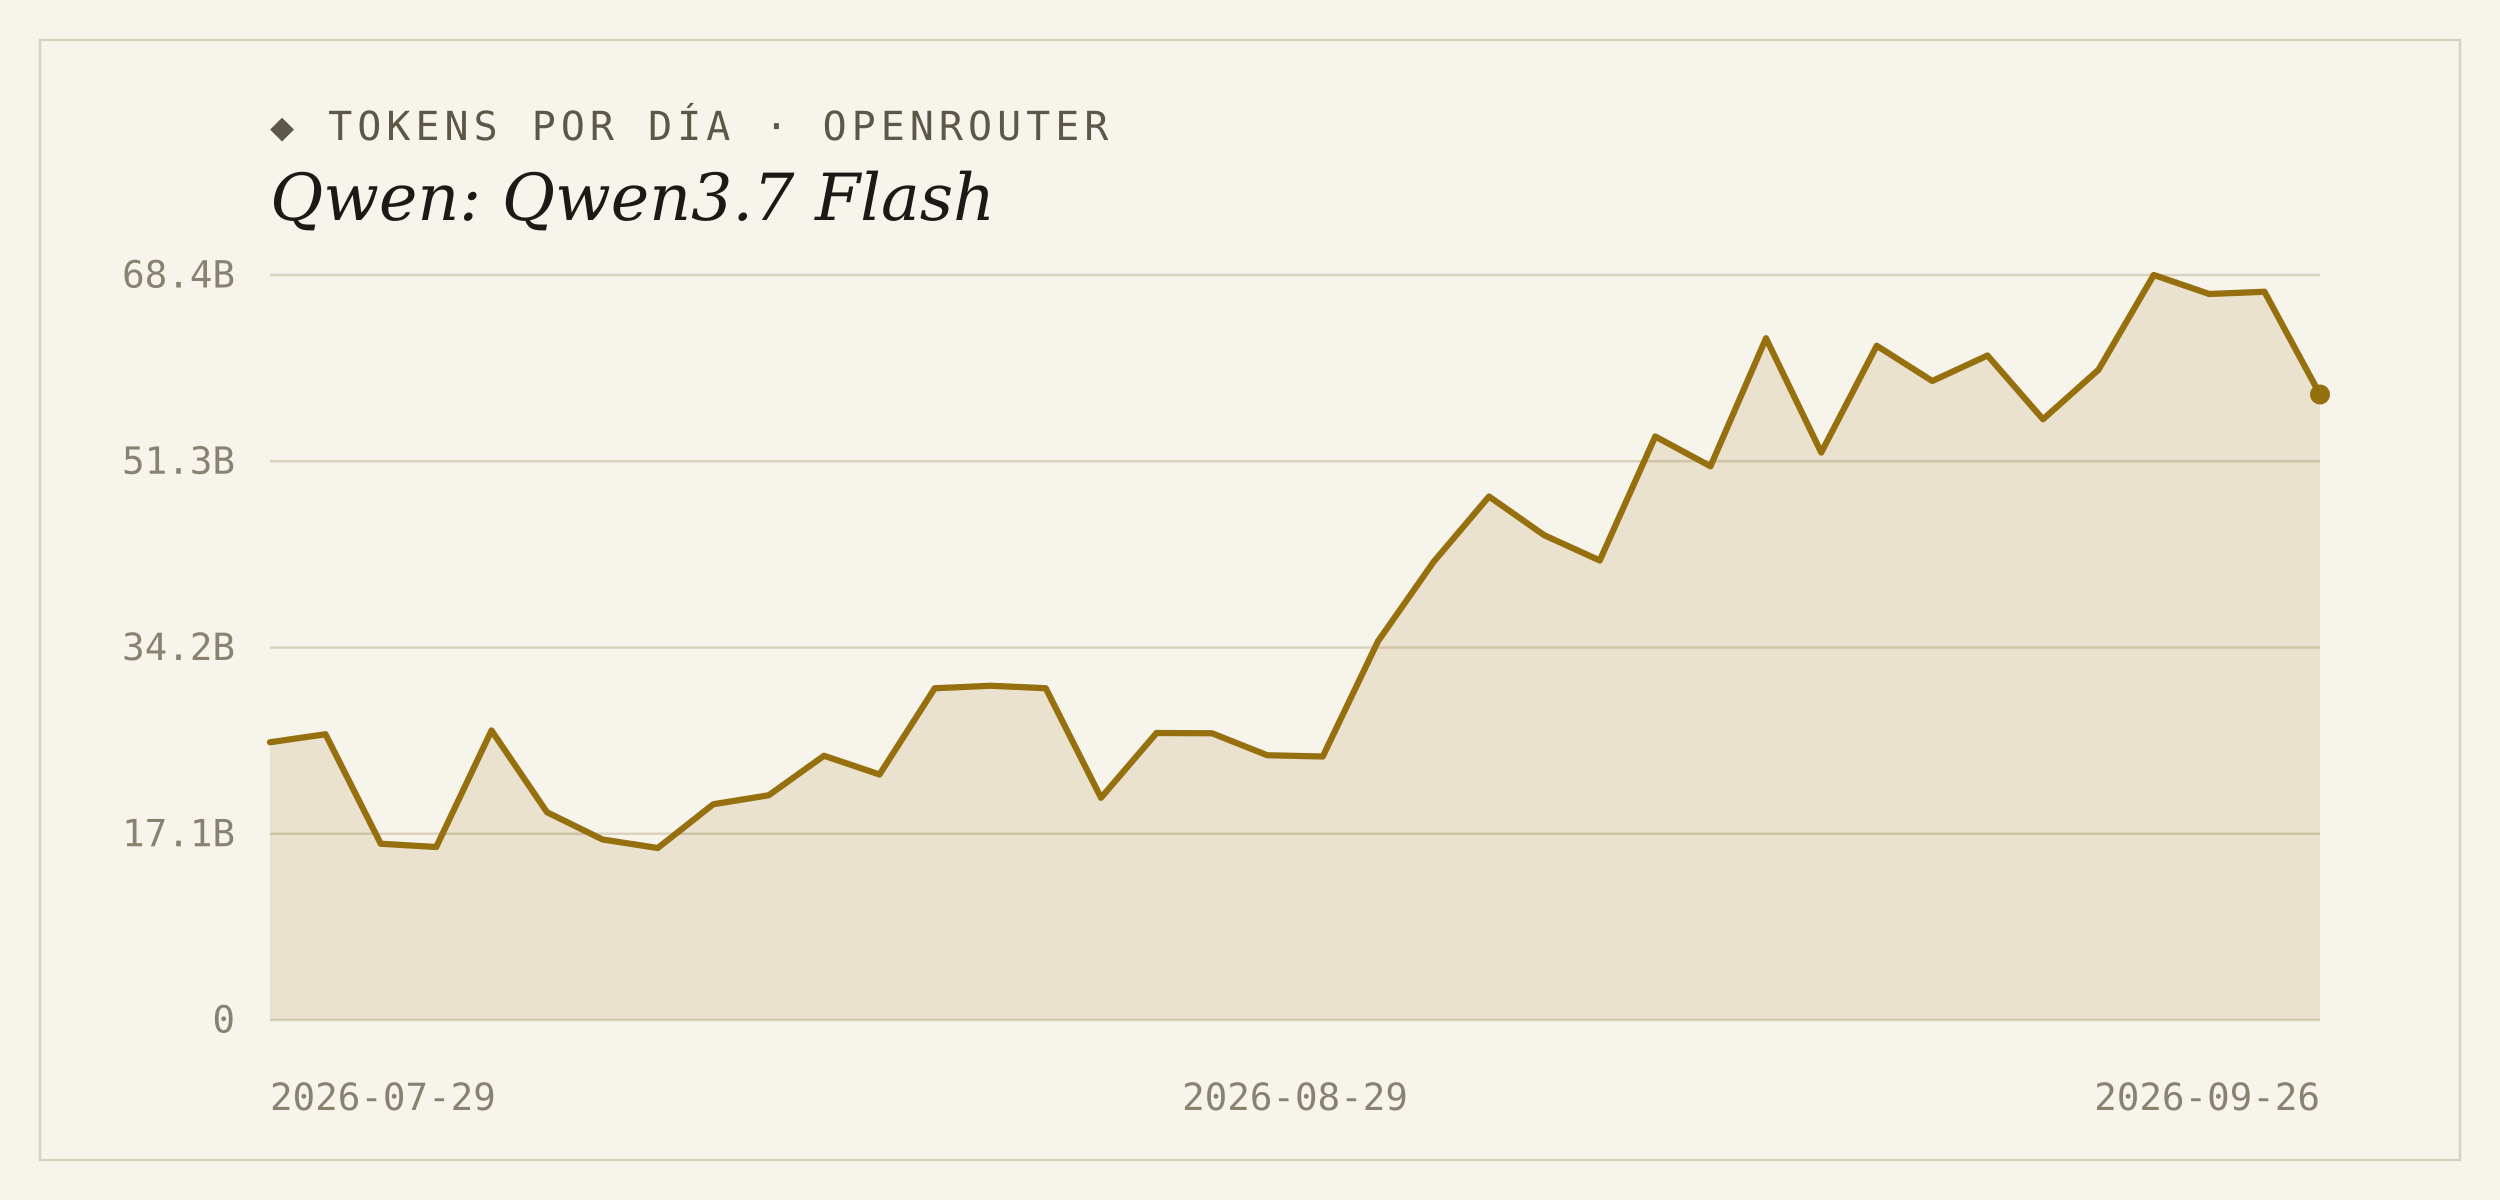
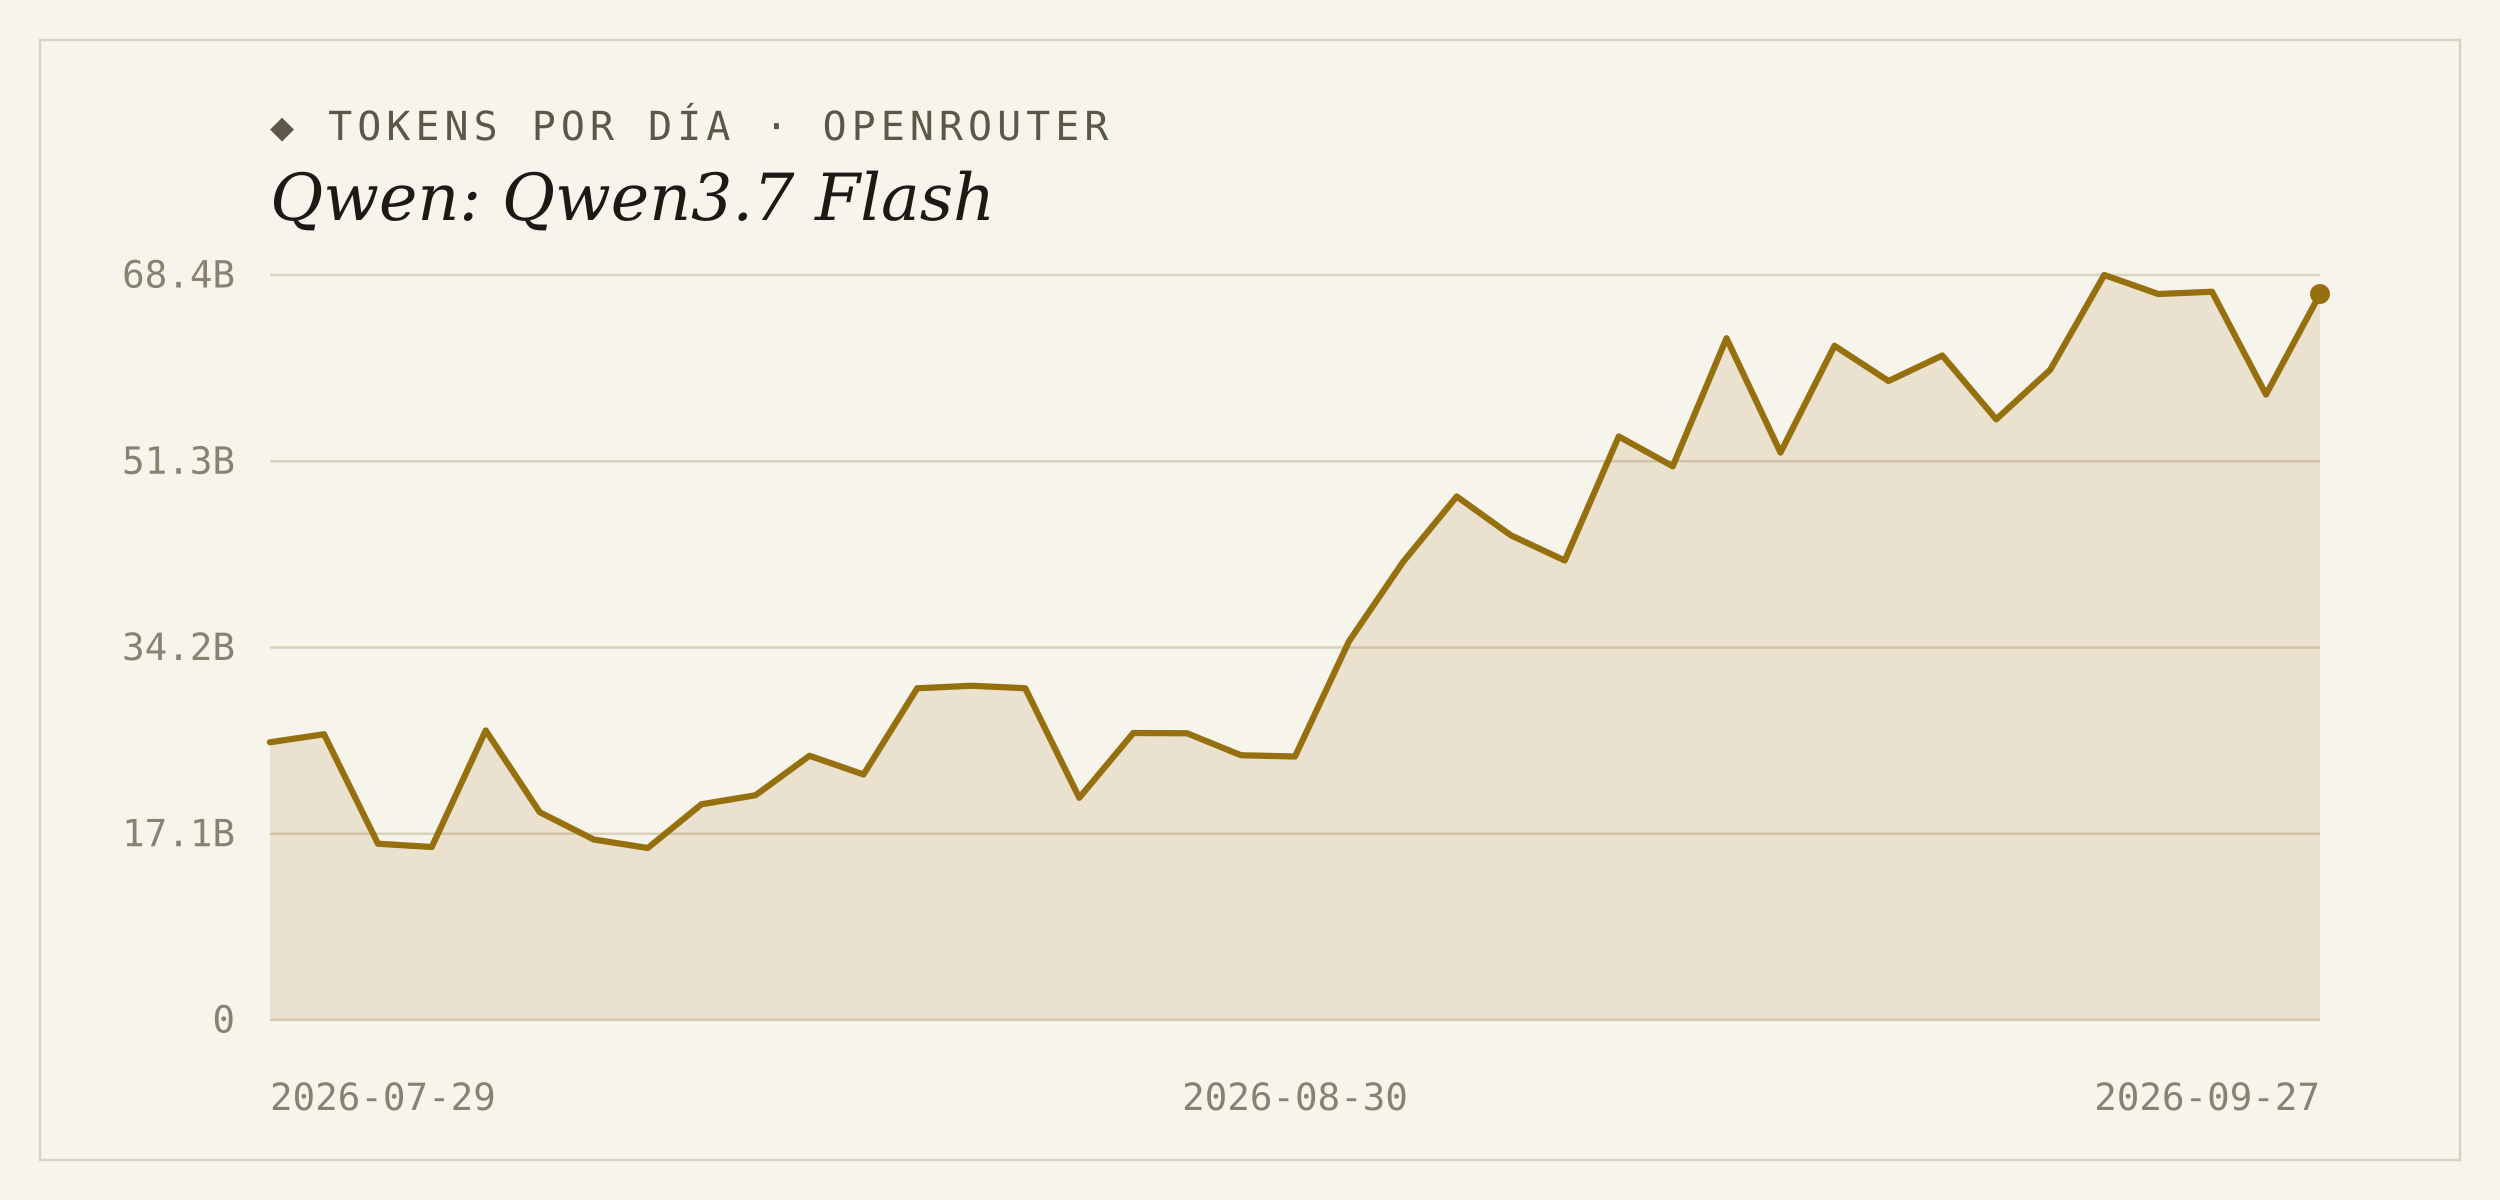
<svg xmlns="http://www.w3.org/2000/svg" width="1000" height="480" viewBox="0 0 1000 480">
  <rect width="1000" height="480" fill="#f7f4ec" />
  <rect x="16" y="16" width="968" height="448" fill="none" stroke="#d9d2bf" stroke-width="1" />
  <text x="108" y="56" font-family="'DejaVu Sans Mono', Consolas, monospace" font-size="16" letter-spacing="2" fill="#5d5748">◆ TOKENS POR DÍA · OPENROUTER</text>
  <text x="108" y="88" font-family="Georgia, 'DejaVu Serif', serif" font-size="26" font-style="italic" fill="#1c1a16">Qwen: Qwen3.7 Flash</text>
  <line x1="108" y1="408.0" x2="928" y2="408.0" stroke="#d9d2bf" stroke-width="1" />
  <text x="94" y="413" text-anchor="end" font-family="'DejaVu Sans Mono', Consolas, monospace" font-size="15" fill="#8a8271">0</text>
  <line x1="108" y1="333.5" x2="928" y2="333.5" stroke="#d9d2bf" stroke-width="1" />
  <text x="94" y="338.5" text-anchor="end" font-family="'DejaVu Sans Mono', Consolas, monospace" font-size="15" fill="#8a8271">17.1B</text>
  <line x1="108" y1="259.0" x2="928" y2="259.0" stroke="#d9d2bf" stroke-width="1" />
  <text x="94" y="264" text-anchor="end" font-family="'DejaVu Sans Mono', Consolas, monospace" font-size="15" fill="#8a8271">34.2B</text>
  <line x1="108" y1="184.5" x2="928" y2="184.5" stroke="#d9d2bf" stroke-width="1" />
  <text x="94" y="189.5" text-anchor="end" font-family="'DejaVu Sans Mono', Consolas, monospace" font-size="15" fill="#8a8271">51.3B</text>
  <line x1="108" y1="110.0" x2="928" y2="110.0" stroke="#d9d2bf" stroke-width="1" />
  <text x="94" y="115" text-anchor="end" font-family="'DejaVu Sans Mono', Consolas, monospace" font-size="15" fill="#8a8271">68.4B</text>
-   <path d="M 108,408.0 L 108.0,296.9 L 130.2,293.7 L 152.3,337.5 L 174.5,338.8 L 196.6,292.2 L 218.8,324.9 L 241.0,335.8 L 263.1,339.2 L 285.3,321.7 L 307.5,318.1 L 329.6,302.3 L 351.8,309.8 L 373.9,275.3 L 396.1,274.3 L 418.3,275.3 L 440.4,319.1 L 462.6,293.2 L 484.8,293.3 L 506.9,302.1 L 529.1,302.6 L 551.2,256.5 L 573.4,224.8 L 595.6,198.6 L 617.7,214.1 L 639.9,224.2 L 662.1,174.6 L 684.2,186.5 L 706.4,135.3 L 728.5,181.0 L 750.7,138.3 L 772.9,152.4 L 795.0,142.2 L 817.2,167.7 L 839.4,147.9 L 861.5,110.0 L 883.7,117.6 L 905.8,116.7 L 928.0,157.8 L 928.0,408.0 Z" fill="#96700f" fill-opacity="0.14" />
-   <polyline points="108.0,296.9 130.2,293.7 152.3,337.5 174.5,338.8 196.6,292.2 218.8,324.9 241.0,335.8 263.1,339.2 285.3,321.7 307.5,318.1 329.6,302.3 351.8,309.8 373.9,275.3 396.1,274.3 418.3,275.3 440.4,319.1 462.6,293.2 484.8,293.3 506.9,302.1 529.1,302.6 551.2,256.5 573.4,224.8 595.6,198.6 617.7,214.1 639.9,224.2 662.1,174.6 684.2,186.5 706.4,135.3 728.5,181.0 750.7,138.3 772.9,152.4 795.0,142.2 817.2,167.7 839.4,147.9 861.5,110.0 883.7,117.6 905.8,116.7 928.0,157.8" fill="none" stroke="#96700f" stroke-width="2.5" stroke-linejoin="round" stroke-linecap="round" />
-   <circle cx="928.0" cy="157.8" r="4" fill="#96700f" />
+   <path d="M 108,408.0 L 108.0,296.9 L 129.6,293.7 L 151.2,337.5 L 172.7,338.8 L 194.3,292.2 L 215.9,324.9 L 237.5,335.8 L 259.1,339.2 L 280.6,321.7 L 302.2,318.1 L 323.8,302.3 L 345.4,309.8 L 366.9,275.3 L 388.5,274.3 L 410.1,275.3 L 431.7,319.1 L 453.3,293.2 L 474.8,293.3 L 496.4,302.1 L 518.0,302.6 L 539.6,256.5 L 561.2,224.8 L 582.7,198.6 L 604.3,214.1 L 625.9,224.2 L 647.5,174.6 L 669.1,186.5 L 690.6,135.3 L 712.2,181.0 L 733.8,138.3 L 755.4,152.4 L 776.9,142.2 L 798.5,167.7 L 820.1,147.9 L 841.7,110.0 L 863.3,117.6 L 884.8,116.7 L 906.4,157.8 L 928.0,117.6 L 928.0,408.0 Z" fill="#96700f" fill-opacity="0.14" />
+   <polyline points="108.0,296.9 129.6,293.7 151.2,337.5 172.7,338.8 194.3,292.2 215.9,324.9 237.5,335.8 259.1,339.2 280.6,321.7 302.2,318.1 323.8,302.3 345.4,309.8 366.9,275.3 388.5,274.3 410.1,275.3 431.7,319.1 453.3,293.2 474.8,293.3 496.4,302.1 518.0,302.6 539.6,256.5 561.2,224.8 582.7,198.6 604.3,214.1 625.9,224.2 647.5,174.6 669.1,186.5 690.6,135.3 712.2,181.0 733.8,138.3 755.4,152.4 776.9,142.2 798.5,167.7 820.1,147.9 841.7,110.0 863.3,117.6 884.8,116.7 906.4,157.8 928.0,117.6" fill="none" stroke="#96700f" stroke-width="2.5" stroke-linejoin="round" stroke-linecap="round" />
+   <circle cx="928.0" cy="117.6" r="4" fill="#96700f" />
  <text x="108" y="444" text-anchor="start" font-family="'DejaVu Sans Mono', Consolas, monospace" font-size="15" fill="#8a8271">2026-07-29</text>
-   <text x="518" y="444" text-anchor="middle" font-family="'DejaVu Sans Mono', Consolas, monospace" font-size="15" fill="#8a8271">2026-08-29</text>
-   <text x="928" y="444" text-anchor="end" font-family="'DejaVu Sans Mono', Consolas, monospace" font-size="15" fill="#8a8271">2026-09-26</text>
+   <text x="518" y="444" text-anchor="middle" font-family="'DejaVu Sans Mono', Consolas, monospace" font-size="15" fill="#8a8271">2026-08-30</text>
+   <text x="928" y="444" text-anchor="end" font-family="'DejaVu Sans Mono', Consolas, monospace" font-size="15" fill="#8a8271">2026-09-27</text>
</svg>
